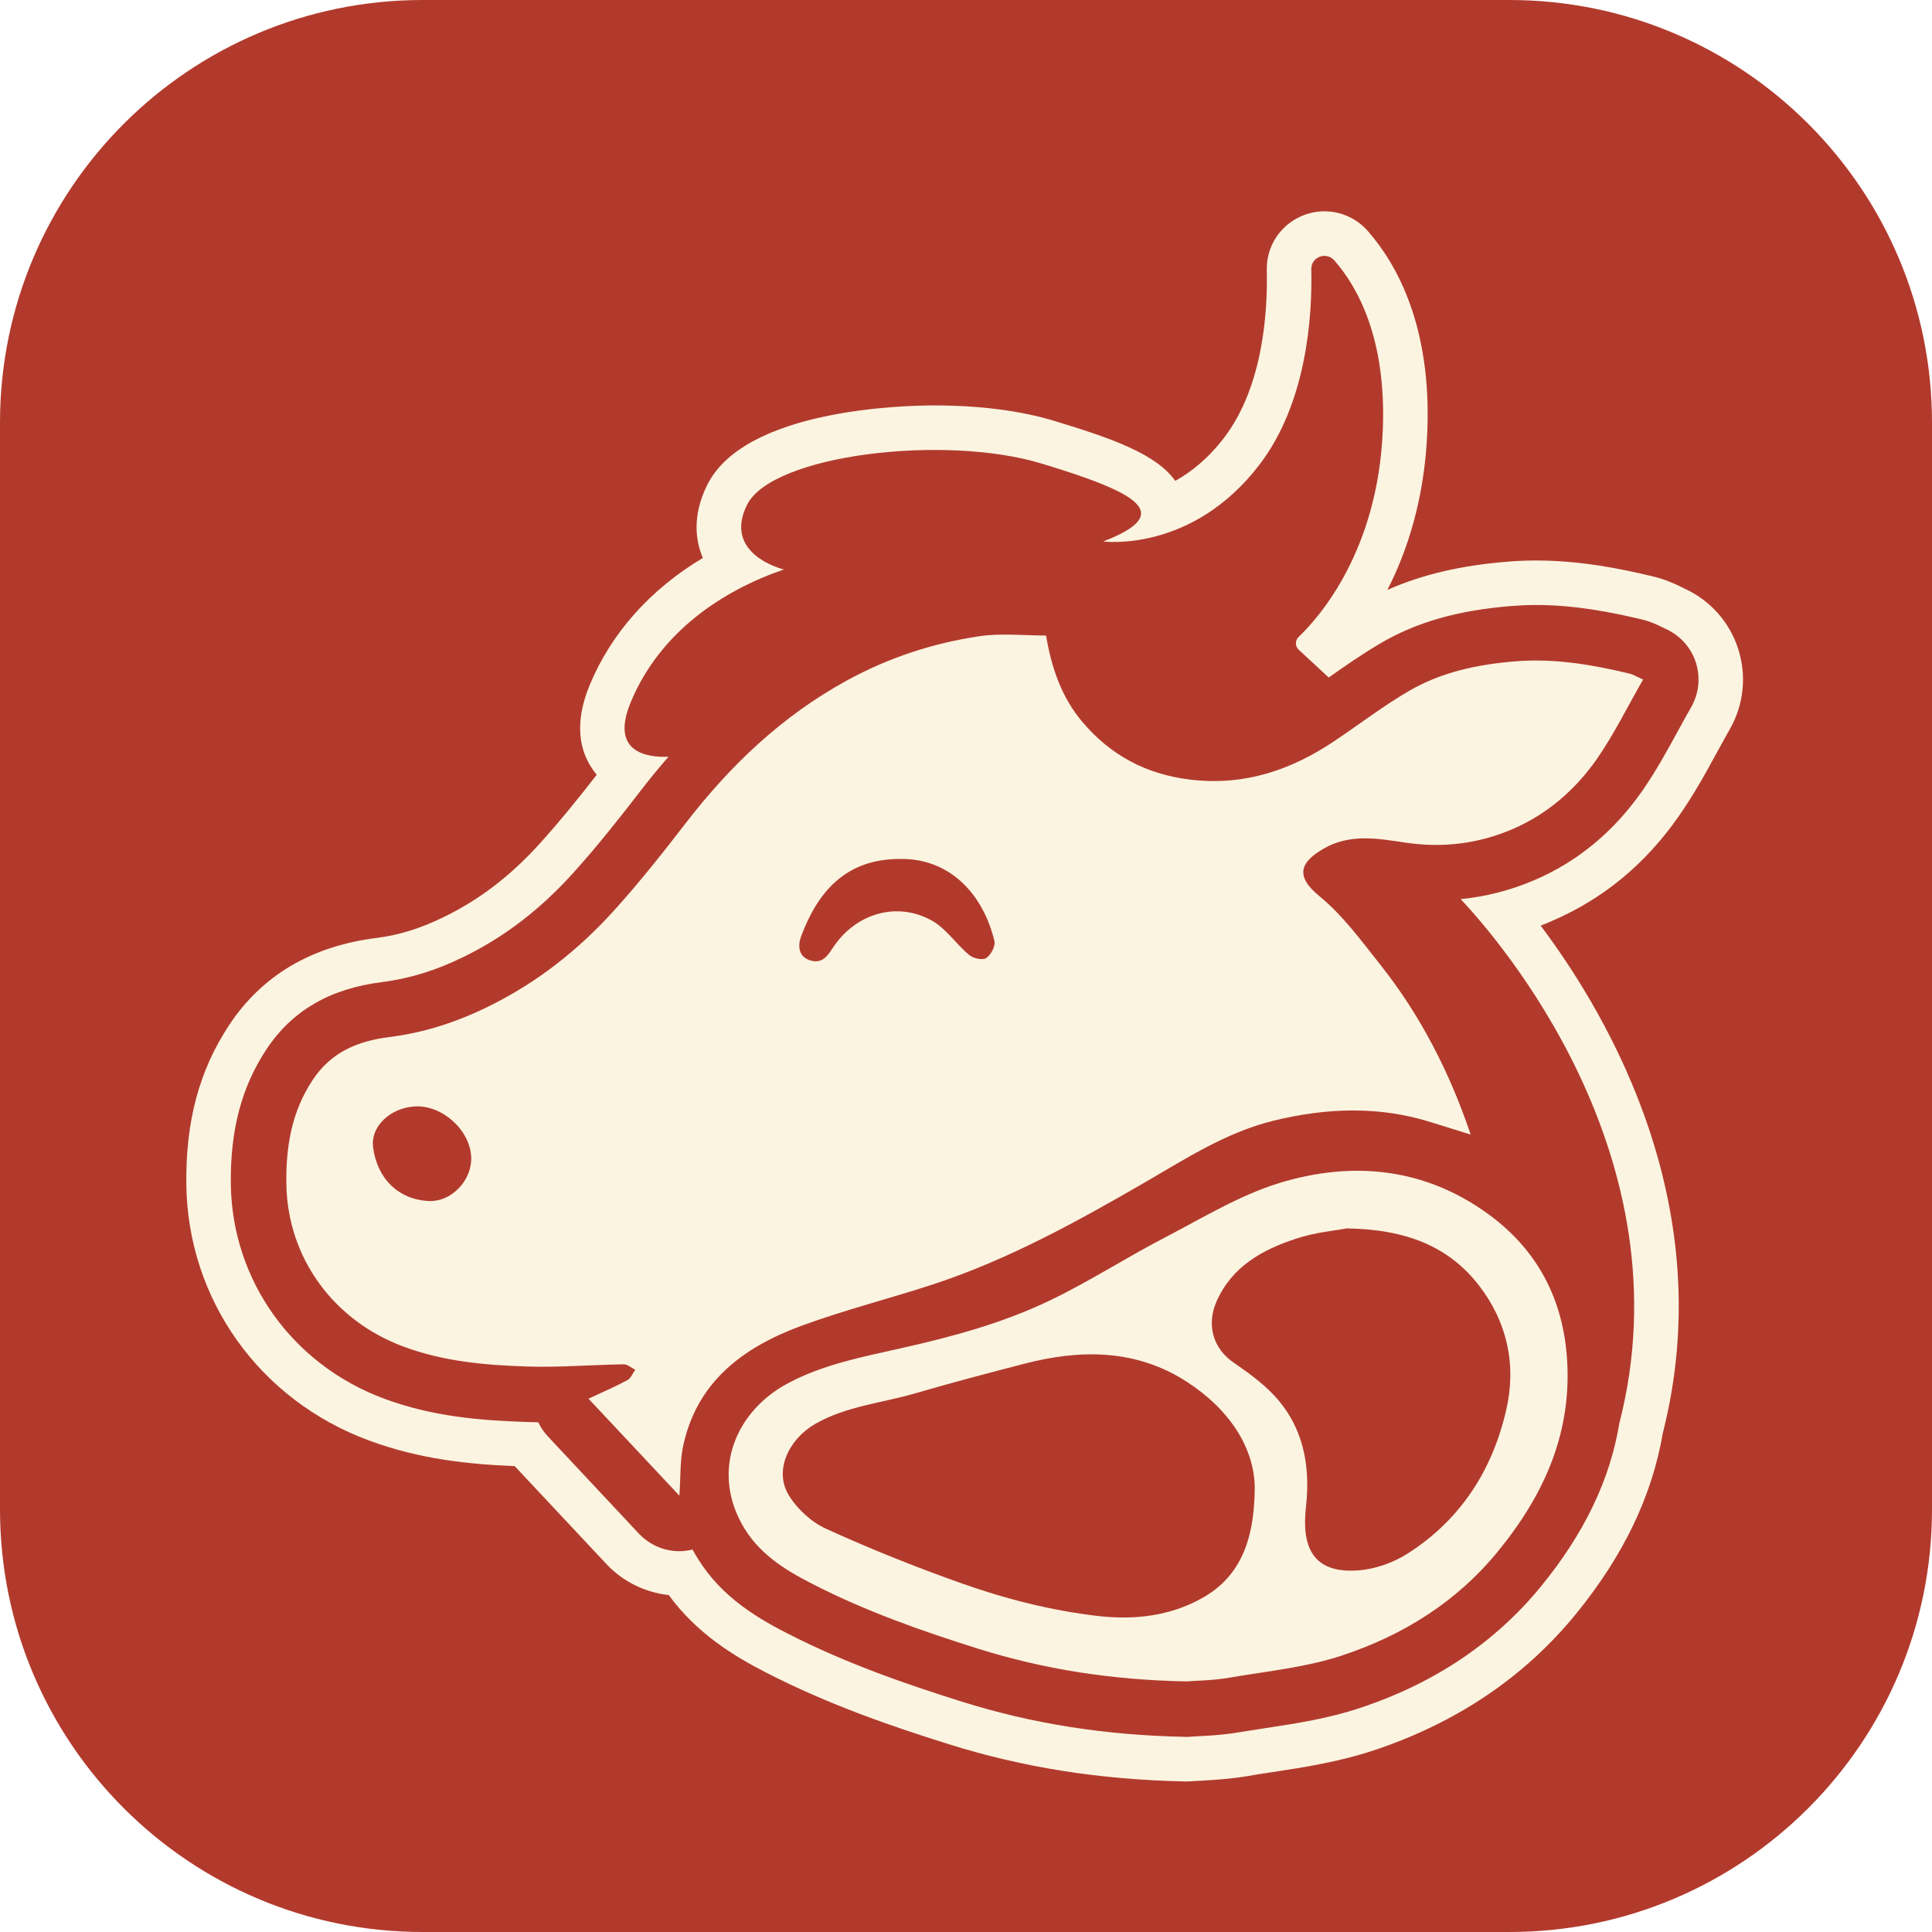
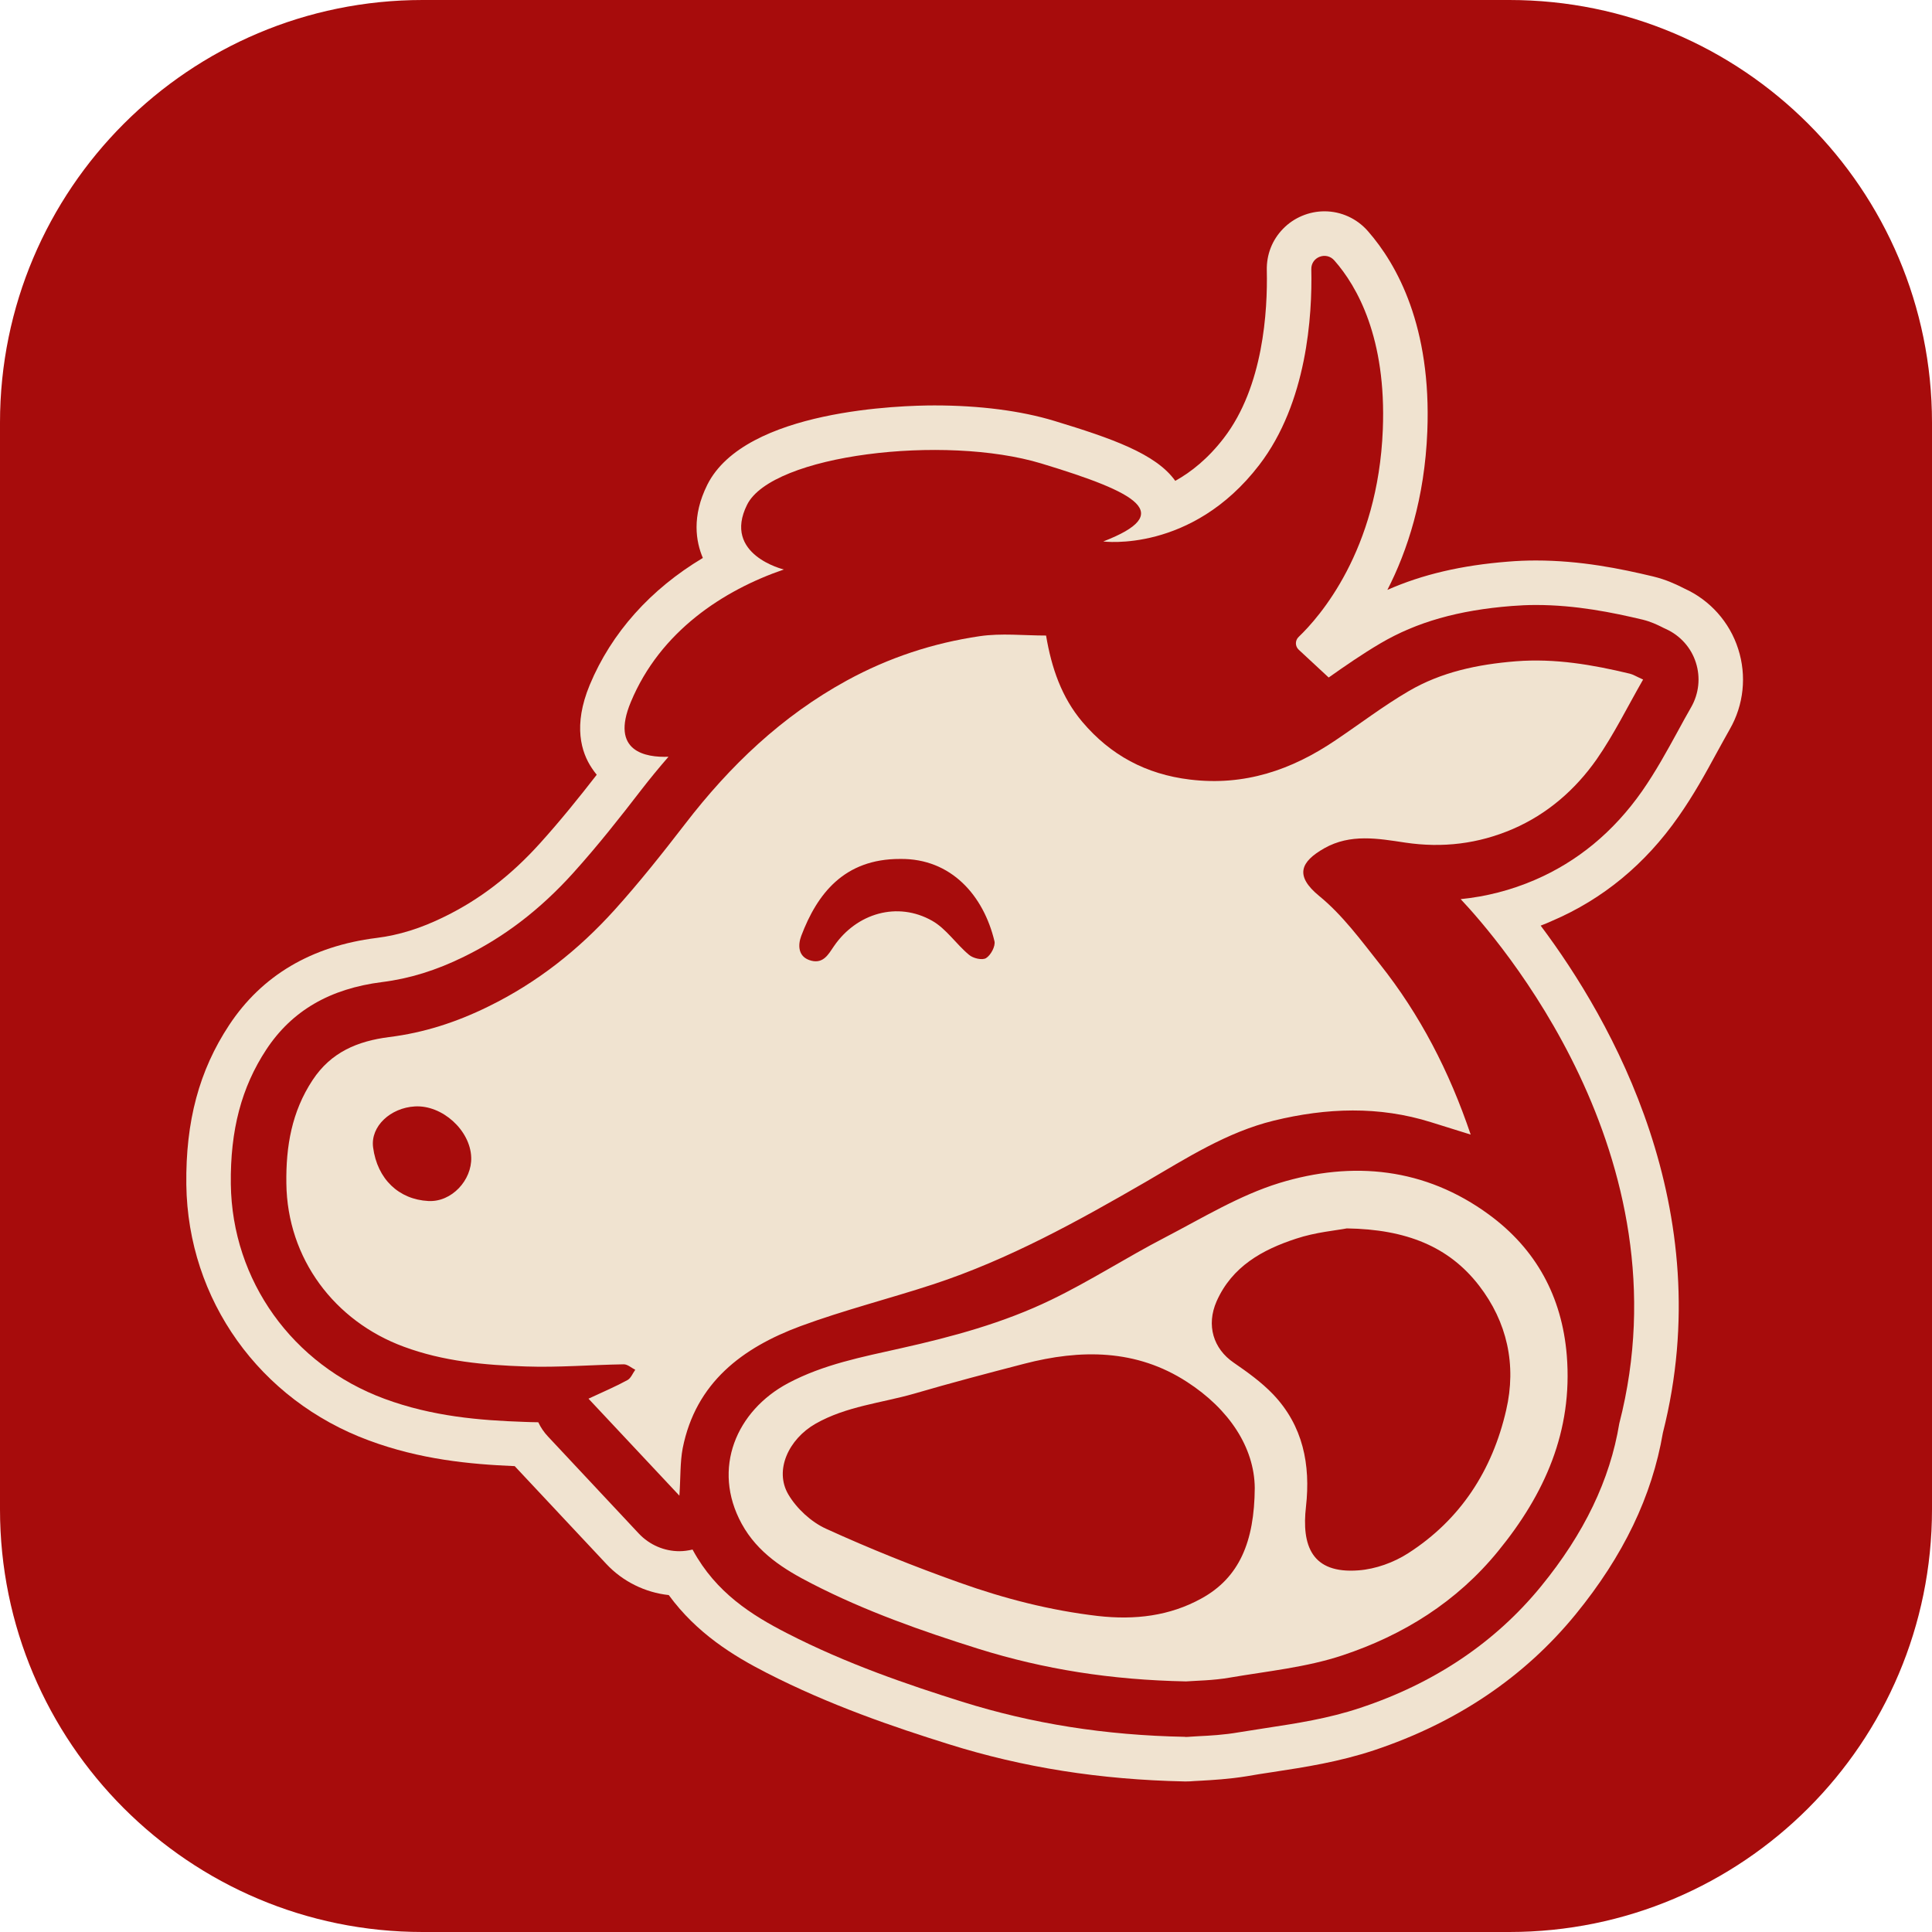
<svg xmlns="http://www.w3.org/2000/svg" viewBox="0 0 64 64" width="64" height="64">
-   <rect width="64" height="64" rx="14" fill="#B23A2C" />
+   <rect width="64" height="64" rx="14" fill="#A70C0C" />
  <g transform="translate(6.147 7) scale(0.42)">
-     <path d="M78.8 123.84C72.12 123.7 66.05 122.74 60.19 120.9C55.87 119.55 50.79 117.82 45.82 115.27C43.2 113.93 40.32 112.16 38.11 109.14C36.25 108.94 34.48 108.07 33.19 106.69C33.19 106.69 25.98 99 25.96 98.97C22.36 98.82 18.5 98.44 14.47 96.95C5.83 93.76 0.18 85.84 0.06 76.77C0 71.77 1.07 67.77 3.44 64.18C6.02 60.27 9.94 57.95 15.07 57.31C16.83 57.09 18.57 56.55 20.41 55.64C23.2 54.28 25.67 52.38 27.96 49.84C29.55 48.08 31.04 46.23 32.43 44.44C32.28 44.26 32.15 44.08 32.04 43.91C31.22 42.69 30.54 40.57 31.88 37.35C33.59 33.24 36.68 29.8 40.8 27.34C40.25 26.05 39.91 24.06 41.15 21.57C44.13 15.61 56.59 15.31 59.07 15.31C62.62 15.31 65.89 15.73 68.52 16.53C73.03 17.9 76.54 19.12 78.06 21.26C79.32 20.56 80.66 19.49 81.9 17.87C85.01 13.82 85.35 7.85 85.28 4.66C85.25 3.42 85.7 2.26 86.56 1.38C87.41 0.5 88.61 0 89.83 0C91.14 0 92.39 0.57 93.26 1.57C95.57 4.21 98.27 9.11 97.94 17.36C97.73 22.64 96.37 26.78 94.79 29.86C97.55 28.64 100.64 27.92 104.31 27.63C105.03 27.57 105.77 27.54 106.5 27.54C110.02 27.54 113.16 28.18 115.75 28.8C116.78 29.05 117.52 29.41 117.95 29.62C118.06 29.68 118.14 29.71 118.23 29.76C120.24 30.67 121.79 32.41 122.46 34.52C123.14 36.63 122.9 38.94 121.79 40.86C121.45 41.46 121.12 42.07 120.77 42.7C119.88 44.34 118.95 46.03 117.75 47.74C115.14 51.48 111.79 54.25 107.79 55.96C107.49 56.1 107.19 56.22 106.88 56.34C112.47 63.79 120.99 78.72 116.52 96.34C115.66 101.35 113.41 106.04 109.63 110.67C105.59 115.61 100.25 119.21 93.74 121.38C90.96 122.3 88.31 122.71 85.75 123.1C85.02 123.21 84.36 123.31 83.69 123.43C82.27 123.66 80.96 123.73 80.09 123.78C79.86 123.79 79.67 123.8 79.54 123.81C79.34 123.83 79.12 123.84 78.91 123.84C78.89 123.84 78.82 123.84 78.8 123.84" fill="#FBF4E1" />
-     <path d="M119.12 35.59C118.75 34.42 117.89 33.46 116.77 32.95C116.63 32.89 116.52 32.83 116.4 32.77C116.05 32.6 115.58 32.37 114.94 32.21C112.54 31.64 109.66 31.05 106.5 31.05C105.86 31.05 105.21 31.08 104.59 31.13C100.4 31.46 97.11 32.39 94.25 34.07C92.79 34.93 91.45 35.86 90.16 36.77L87.8 34.58C87.5 34.3 87.5 33.84 87.8 33.56C89.42 32.01 94.05 26.78 94.43 17.22C94.72 10 92.41 5.92 90.61 3.88C89.97 3.14 88.76 3.6 88.79 4.58C88.87 8.2 88.46 15.09 84.68 20.01C79.34 26.97 72.38 26.04 72.38 26.04C78.07 23.84 75.16 22.21 67.5 19.89C59.84 17.57 46.26 19.2 44.29 23.14C42.32 27.09 47.19 28.25 47.19 28.25C42.43 29.88 37.44 33.12 35.12 38.7C33.48 42.62 36.29 43.09 38.09 43.02C37.36 43.86 36.64 44.73 35.93 45.65C34.29 47.78 32.51 50.04 30.57 52.19C27.97 55.07 25.15 57.23 21.96 58.79C19.77 59.87 17.66 60.52 15.51 60.79C11.38 61.31 8.39 63.05 6.37 66.11C4.41 69.09 3.52 72.46 3.57 76.73C3.67 84.33 8.43 90.98 15.69 93.66C19.48 95.06 23.21 95.36 26.69 95.48C27.05 95.5 27.43 95.5 27.82 95.51C28.01 95.92 28.27 96.3 28.59 96.64L35.75 104.29C36.6 105.19 37.76 105.68 38.95 105.68C39.3 105.68 39.64 105.63 39.99 105.55C40 105.57 40.01 105.59 40.02 105.61C41.84 108.95 44.65 110.72 47.42 112.14C52.16 114.58 57.07 116.24 61.24 117.55C66.79 119.29 72.54 120.2 78.81 120.32C78.84 120.33 78.88 120.33 78.91 120.33C79.02 120.33 79.14 120.32 79.26 120.31C79.42 120.3 79.66 120.29 79.91 120.27C80.75 120.23 81.9 120.17 83.1 119.96C83.79 119.85 84.47 119.74 85.2 119.63C87.62 119.26 90.13 118.88 92.64 118.04C98.5 116.1 103.3 112.87 106.91 108.45C110.31 104.29 112.35 100.05 113.08 95.61C118.53 74.48 103.41 57.26 100.57 54.25C102.57 54.05 104.53 53.55 106.41 52.74C109.79 51.29 112.64 48.93 114.88 45.73C115.96 44.18 116.84 42.57 117.69 41.02C118.05 40.36 118.39 39.73 118.75 39.11C119.36 38.04 119.5 36.77 119.12 35.59" fill="#B23A2C" />
-     <path d="M22.53 74.62C22.46 72.48 20.24 70.47 18.08 70.6C16.17 70.71 14.58 72.16 14.79 73.82C15.12 76.35 16.84 77.94 19.15 78.06C20.99 78.16 22.59 76.41 22.53 74.62M56.36 51.08C51.93 51.07 49.81 53.85 48.56 57.15C48.29 57.87 48.28 58.84 49.37 59.11C50.32 59.34 50.71 58.59 51.14 57.96C52.93 55.35 56.16 54.41 58.89 55.96C60 56.59 60.78 57.8 61.79 58.64C62.11 58.92 62.84 59.09 63.14 58.9C63.51 58.67 63.89 57.96 63.8 57.57C62.95 54 60.41 51.03 56.36 51.08M38.95 101.3C36.46 98.65 34.18 96.21 31.78 93.65C32.98 93.09 33.95 92.68 34.86 92.18C35.13 92.03 35.27 91.64 35.47 91.37C35.16 91.22 34.86 90.93 34.55 90.94C31.98 90.98 29.41 91.2 26.84 91.11C23.58 91 20.33 90.71 17.21 89.55C11.75 87.54 8.02 82.6 7.95 76.67C7.91 73.75 8.37 71.02 10.02 68.52C11.47 66.32 13.56 65.45 16.05 65.13C18.8 64.79 21.36 63.96 23.88 62.72C27.74 60.83 30.99 58.25 33.82 55.12C35.78 52.95 37.61 50.64 39.4 48.32C42.93 43.73 47.02 39.82 52.15 37.01C55.46 35.2 58.96 34.05 62.64 33.51C64.35 33.26 66.11 33.46 67.87 33.46C68.3 36.02 69.1 38.34 70.73 40.27C72.95 42.89 75.74 44.4 79.22 44.82C83.51 45.34 87.23 44.07 90.7 41.72C92.62 40.43 94.46 39.02 96.46 37.85C99.05 36.33 101.93 35.73 104.93 35.49C108.02 35.25 110.97 35.76 113.92 36.47C114.17 36.53 114.4 36.68 114.96 36.93C113.73 39.07 112.66 41.26 111.29 43.23C109.61 45.62 107.41 47.54 104.68 48.72C101.96 49.89 99.14 50.23 96.19 49.79C94.06 49.47 91.88 49.07 89.81 50.24C87.95 51.3 87.45 52.39 89.41 54C91.25 55.5 92.71 57.5 94.2 59.38C97.36 63.36 99.67 67.82 101.36 72.82C100.22 72.46 99.23 72.16 98.25 71.85C94.12 70.55 89.98 70.71 85.83 71.72C82.12 72.63 78.95 74.68 75.7 76.57C70.34 79.67 64.92 82.67 59 84.62C55.52 85.76 51.94 86.66 48.5 87.93C43.92 89.63 40.24 92.38 39.21 97.56C39 98.66 39.05 99.82 38.95 101.3M91.59 80.22C90.77 80.38 89.12 80.52 87.59 81.03C84.93 81.9 82.54 83.22 81.32 85.97C80.49 87.86 81.06 89.71 82.67 90.81C83.76 91.56 84.86 92.35 85.77 93.3C88.14 95.78 88.74 98.86 88.37 102.16C88.02 105.21 88.8 107.48 92.52 107.19C93.86 107.09 95.3 106.57 96.43 105.84C100.56 103.19 103.07 99.3 104.16 94.55C104.99 90.98 104.23 87.59 102.02 84.73C99.65 81.66 96.29 80.29 91.59 80.22M84.33 100.69C84.3 97.49 82.3 94.47 78.99 92.33C74.99 89.73 70.59 89.74 66.13 90.9C63.24 91.65 60.35 92.41 57.48 93.25C54.87 94 52.12 94.24 49.68 95.63C47.57 96.84 46.42 99.29 47.54 101.2C48.2 102.32 49.35 103.38 50.52 103.91C53.96 105.48 57.48 106.89 61.05 108.16C64.58 109.42 68.19 110.35 71.96 110.79C74.88 111.12 77.62 110.79 80.12 109.41C83.11 107.77 84.3 104.94 84.33 100.69M78.91 115.95C72.96 115.83 67.7 114.99 62.54 113.38C58.05 111.97 53.62 110.41 49.42 108.25C47.21 107.12 45.12 105.82 43.86 103.51C41.48 99.15 43.46 94.59 47.52 92.43C50.32 90.94 53.37 90.36 56.39 89.68C60.47 88.77 64.5 87.68 68.26 85.86C71.33 84.38 74.21 82.51 77.24 80.94C80.2 79.4 83.12 77.61 86.27 76.64C92.06 74.87 97.77 75.44 102.8 79.13C106.5 81.84 108.56 85.58 108.94 90.24C109.42 96.21 107.2 101.18 103.52 105.68C100.26 109.68 96.04 112.3 91.26 113.89C88.41 114.84 85.34 115.14 82.36 115.65C81.05 115.88 79.7 115.89 78.91 115.95" fill="#FBF4E1" />
+     <path d="M78.8 123.84C72.12 123.7 66.05 122.74 60.19 120.9C55.87 119.55 50.79 117.82 45.82 115.27C43.2 113.93 40.32 112.16 38.11 109.14C36.25 108.94 34.48 108.07 33.19 106.69C33.19 106.69 25.98 99 25.96 98.97C22.36 98.82 18.5 98.44 14.47 96.95C5.83 93.76 0.18 85.84 0.06 76.77C0 71.77 1.07 67.77 3.44 64.18C6.02 60.27 9.94 57.95 15.07 57.31C16.83 57.09 18.57 56.55 20.41 55.64C23.2 54.28 25.67 52.38 27.96 49.84C29.55 48.08 31.04 46.23 32.43 44.44C32.28 44.26 32.15 44.08 32.04 43.91C31.22 42.69 30.54 40.57 31.88 37.35C33.59 33.24 36.68 29.8 40.8 27.34C40.25 26.05 39.91 24.06 41.15 21.57C44.13 15.61 56.59 15.31 59.07 15.31C62.62 15.31 65.89 15.73 68.52 16.53C73.03 17.9 76.54 19.12 78.06 21.26C79.32 20.56 80.66 19.49 81.9 17.87C85.01 13.82 85.35 7.85 85.28 4.66C85.25 3.42 85.7 2.26 86.56 1.38C87.41 0.5 88.61 0 89.83 0C91.14 0 92.39 0.57 93.26 1.57C95.57 4.21 98.27 9.11 97.94 17.36C97.73 22.64 96.37 26.78 94.79 29.86C97.55 28.64 100.64 27.92 104.31 27.63C105.03 27.57 105.77 27.54 106.5 27.54C110.02 27.54 113.16 28.18 115.75 28.8C116.78 29.05 117.52 29.41 117.95 29.62C118.06 29.68 118.14 29.71 118.23 29.76C120.24 30.67 121.79 32.41 122.46 34.52C123.14 36.63 122.9 38.94 121.79 40.86C121.45 41.46 121.12 42.07 120.77 42.7C119.88 44.34 118.95 46.03 117.75 47.74C115.14 51.48 111.79 54.25 107.79 55.96C107.49 56.1 107.19 56.22 106.88 56.34C112.47 63.79 120.99 78.72 116.52 96.34C115.66 101.35 113.41 106.04 109.63 110.67C105.59 115.61 100.25 119.21 93.74 121.38C90.96 122.3 88.31 122.71 85.75 123.1C85.02 123.21 84.36 123.31 83.69 123.43C82.27 123.66 80.96 123.73 80.09 123.78C79.86 123.79 79.67 123.8 79.54 123.81C79.34 123.83 79.12 123.84 78.91 123.84C78.89 123.84 78.82 123.84 78.8 123.84" fill="#F0E3D0" />
+     <path d="M119.12 35.59C118.75 34.42 117.89 33.46 116.77 32.95C116.63 32.89 116.52 32.83 116.4 32.77C116.05 32.6 115.58 32.37 114.94 32.21C112.54 31.64 109.66 31.05 106.5 31.05C105.86 31.05 105.21 31.08 104.59 31.13C100.4 31.46 97.11 32.39 94.25 34.07C92.79 34.93 91.45 35.86 90.16 36.77L87.8 34.58C87.5 34.3 87.5 33.84 87.8 33.56C89.42 32.01 94.05 26.78 94.43 17.22C94.72 10 92.41 5.92 90.61 3.88C89.97 3.14 88.76 3.6 88.79 4.58C88.87 8.2 88.46 15.09 84.68 20.01C79.34 26.97 72.38 26.04 72.38 26.04C78.07 23.84 75.16 22.21 67.5 19.89C59.84 17.57 46.26 19.2 44.29 23.14C42.32 27.09 47.19 28.25 47.19 28.25C42.43 29.88 37.44 33.12 35.12 38.7C33.48 42.62 36.29 43.09 38.09 43.02C37.36 43.86 36.64 44.73 35.93 45.65C34.29 47.78 32.51 50.04 30.57 52.19C27.97 55.07 25.15 57.23 21.96 58.79C19.77 59.87 17.66 60.52 15.51 60.79C11.38 61.31 8.39 63.05 6.37 66.11C4.41 69.09 3.52 72.46 3.57 76.73C3.67 84.33 8.43 90.98 15.69 93.66C19.48 95.06 23.21 95.36 26.69 95.48C27.05 95.5 27.43 95.5 27.82 95.51C28.01 95.92 28.27 96.3 28.59 96.64L35.75 104.29C36.6 105.19 37.76 105.68 38.95 105.68C39.3 105.68 39.64 105.63 39.99 105.55C40 105.57 40.01 105.59 40.02 105.61C41.84 108.95 44.65 110.72 47.42 112.14C52.16 114.58 57.07 116.24 61.24 117.55C66.79 119.29 72.54 120.2 78.81 120.32C78.84 120.33 78.88 120.33 78.91 120.33C79.02 120.33 79.14 120.32 79.26 120.31C79.42 120.3 79.66 120.29 79.91 120.27C80.75 120.23 81.9 120.17 83.1 119.96C83.79 119.85 84.47 119.74 85.2 119.63C87.62 119.26 90.13 118.88 92.64 118.04C98.5 116.1 103.3 112.87 106.91 108.45C110.31 104.29 112.35 100.05 113.08 95.61C118.53 74.48 103.41 57.26 100.57 54.25C102.57 54.05 104.53 53.55 106.41 52.74C109.79 51.29 112.64 48.93 114.88 45.73C115.96 44.18 116.84 42.57 117.69 41.02C118.05 40.36 118.39 39.73 118.75 39.11C119.36 38.04 119.5 36.77 119.12 35.59" fill="#A70C0C" />
+     <path d="M22.53 74.62C22.46 72.48 20.24 70.47 18.08 70.6C16.17 70.71 14.58 72.16 14.79 73.82C15.12 76.35 16.84 77.94 19.15 78.06C20.99 78.16 22.59 76.41 22.53 74.62M56.36 51.08C51.93 51.07 49.81 53.85 48.56 57.15C48.29 57.87 48.28 58.84 49.37 59.11C50.32 59.34 50.71 58.59 51.14 57.96C52.93 55.35 56.16 54.41 58.89 55.96C60 56.59 60.78 57.8 61.79 58.64C62.11 58.92 62.84 59.09 63.14 58.9C63.51 58.67 63.89 57.96 63.8 57.57C62.95 54 60.41 51.03 56.36 51.08M38.95 101.3C36.46 98.65 34.18 96.21 31.78 93.65C32.98 93.09 33.95 92.68 34.86 92.18C35.13 92.03 35.27 91.64 35.47 91.37C35.16 91.22 34.86 90.93 34.55 90.94C31.98 90.98 29.41 91.2 26.84 91.11C23.58 91 20.33 90.71 17.21 89.55C11.75 87.54 8.02 82.6 7.95 76.67C7.91 73.75 8.37 71.02 10.02 68.52C11.47 66.32 13.56 65.45 16.05 65.13C18.8 64.79 21.36 63.96 23.88 62.72C27.74 60.83 30.99 58.25 33.82 55.12C35.78 52.95 37.61 50.64 39.4 48.32C42.93 43.73 47.02 39.82 52.15 37.01C55.46 35.2 58.96 34.05 62.64 33.51C64.35 33.26 66.11 33.46 67.87 33.46C68.3 36.02 69.1 38.34 70.73 40.27C72.95 42.89 75.74 44.4 79.22 44.82C83.51 45.34 87.23 44.07 90.7 41.72C92.62 40.43 94.46 39.02 96.46 37.85C99.05 36.33 101.93 35.73 104.93 35.49C108.02 35.25 110.97 35.76 113.92 36.47C114.17 36.53 114.4 36.68 114.96 36.93C113.73 39.07 112.66 41.26 111.29 43.23C109.61 45.62 107.41 47.54 104.68 48.72C101.96 49.89 99.14 50.23 96.19 49.79C94.06 49.47 91.88 49.07 89.81 50.24C87.95 51.3 87.45 52.39 89.41 54C91.25 55.5 92.71 57.5 94.2 59.38C97.36 63.36 99.67 67.82 101.36 72.82C100.22 72.46 99.23 72.16 98.25 71.85C94.12 70.55 89.98 70.71 85.83 71.72C82.12 72.63 78.95 74.68 75.7 76.57C70.34 79.67 64.92 82.67 59 84.62C55.52 85.76 51.94 86.66 48.5 87.93C43.92 89.63 40.24 92.38 39.21 97.56C39 98.66 39.05 99.82 38.95 101.3M91.59 80.22C90.77 80.38 89.12 80.52 87.59 81.03C84.93 81.9 82.54 83.22 81.32 85.97C80.49 87.86 81.06 89.71 82.67 90.81C83.76 91.56 84.86 92.35 85.77 93.3C88.14 95.78 88.74 98.86 88.37 102.16C88.02 105.21 88.8 107.48 92.52 107.19C93.86 107.09 95.3 106.57 96.43 105.84C100.56 103.19 103.07 99.3 104.16 94.55C104.99 90.98 104.23 87.59 102.02 84.73C99.65 81.66 96.29 80.29 91.59 80.22M84.33 100.69C84.3 97.49 82.3 94.47 78.99 92.33C74.99 89.73 70.59 89.74 66.13 90.9C63.24 91.65 60.35 92.41 57.48 93.25C54.87 94 52.12 94.24 49.68 95.63C47.57 96.84 46.42 99.29 47.54 101.2C48.2 102.32 49.35 103.38 50.52 103.91C53.96 105.48 57.48 106.89 61.05 108.16C64.58 109.42 68.19 110.35 71.96 110.79C74.88 111.12 77.62 110.79 80.12 109.41C83.11 107.77 84.3 104.94 84.33 100.69M78.91 115.95C72.96 115.83 67.7 114.99 62.54 113.38C58.05 111.97 53.62 110.41 49.42 108.25C47.21 107.12 45.12 105.82 43.86 103.51C41.48 99.15 43.46 94.59 47.52 92.43C50.32 90.94 53.37 90.36 56.39 89.68C60.47 88.77 64.5 87.68 68.26 85.86C71.33 84.38 74.21 82.51 77.24 80.94C80.2 79.4 83.12 77.61 86.27 76.64C92.06 74.87 97.77 75.44 102.8 79.13C106.5 81.84 108.56 85.58 108.94 90.24C109.42 96.21 107.2 101.18 103.52 105.68C100.26 109.68 96.04 112.3 91.26 113.89C88.41 114.84 85.34 115.14 82.36 115.65C81.05 115.88 79.7 115.89 78.91 115.95" fill="#F0E3D0" />
  </g>
</svg>
